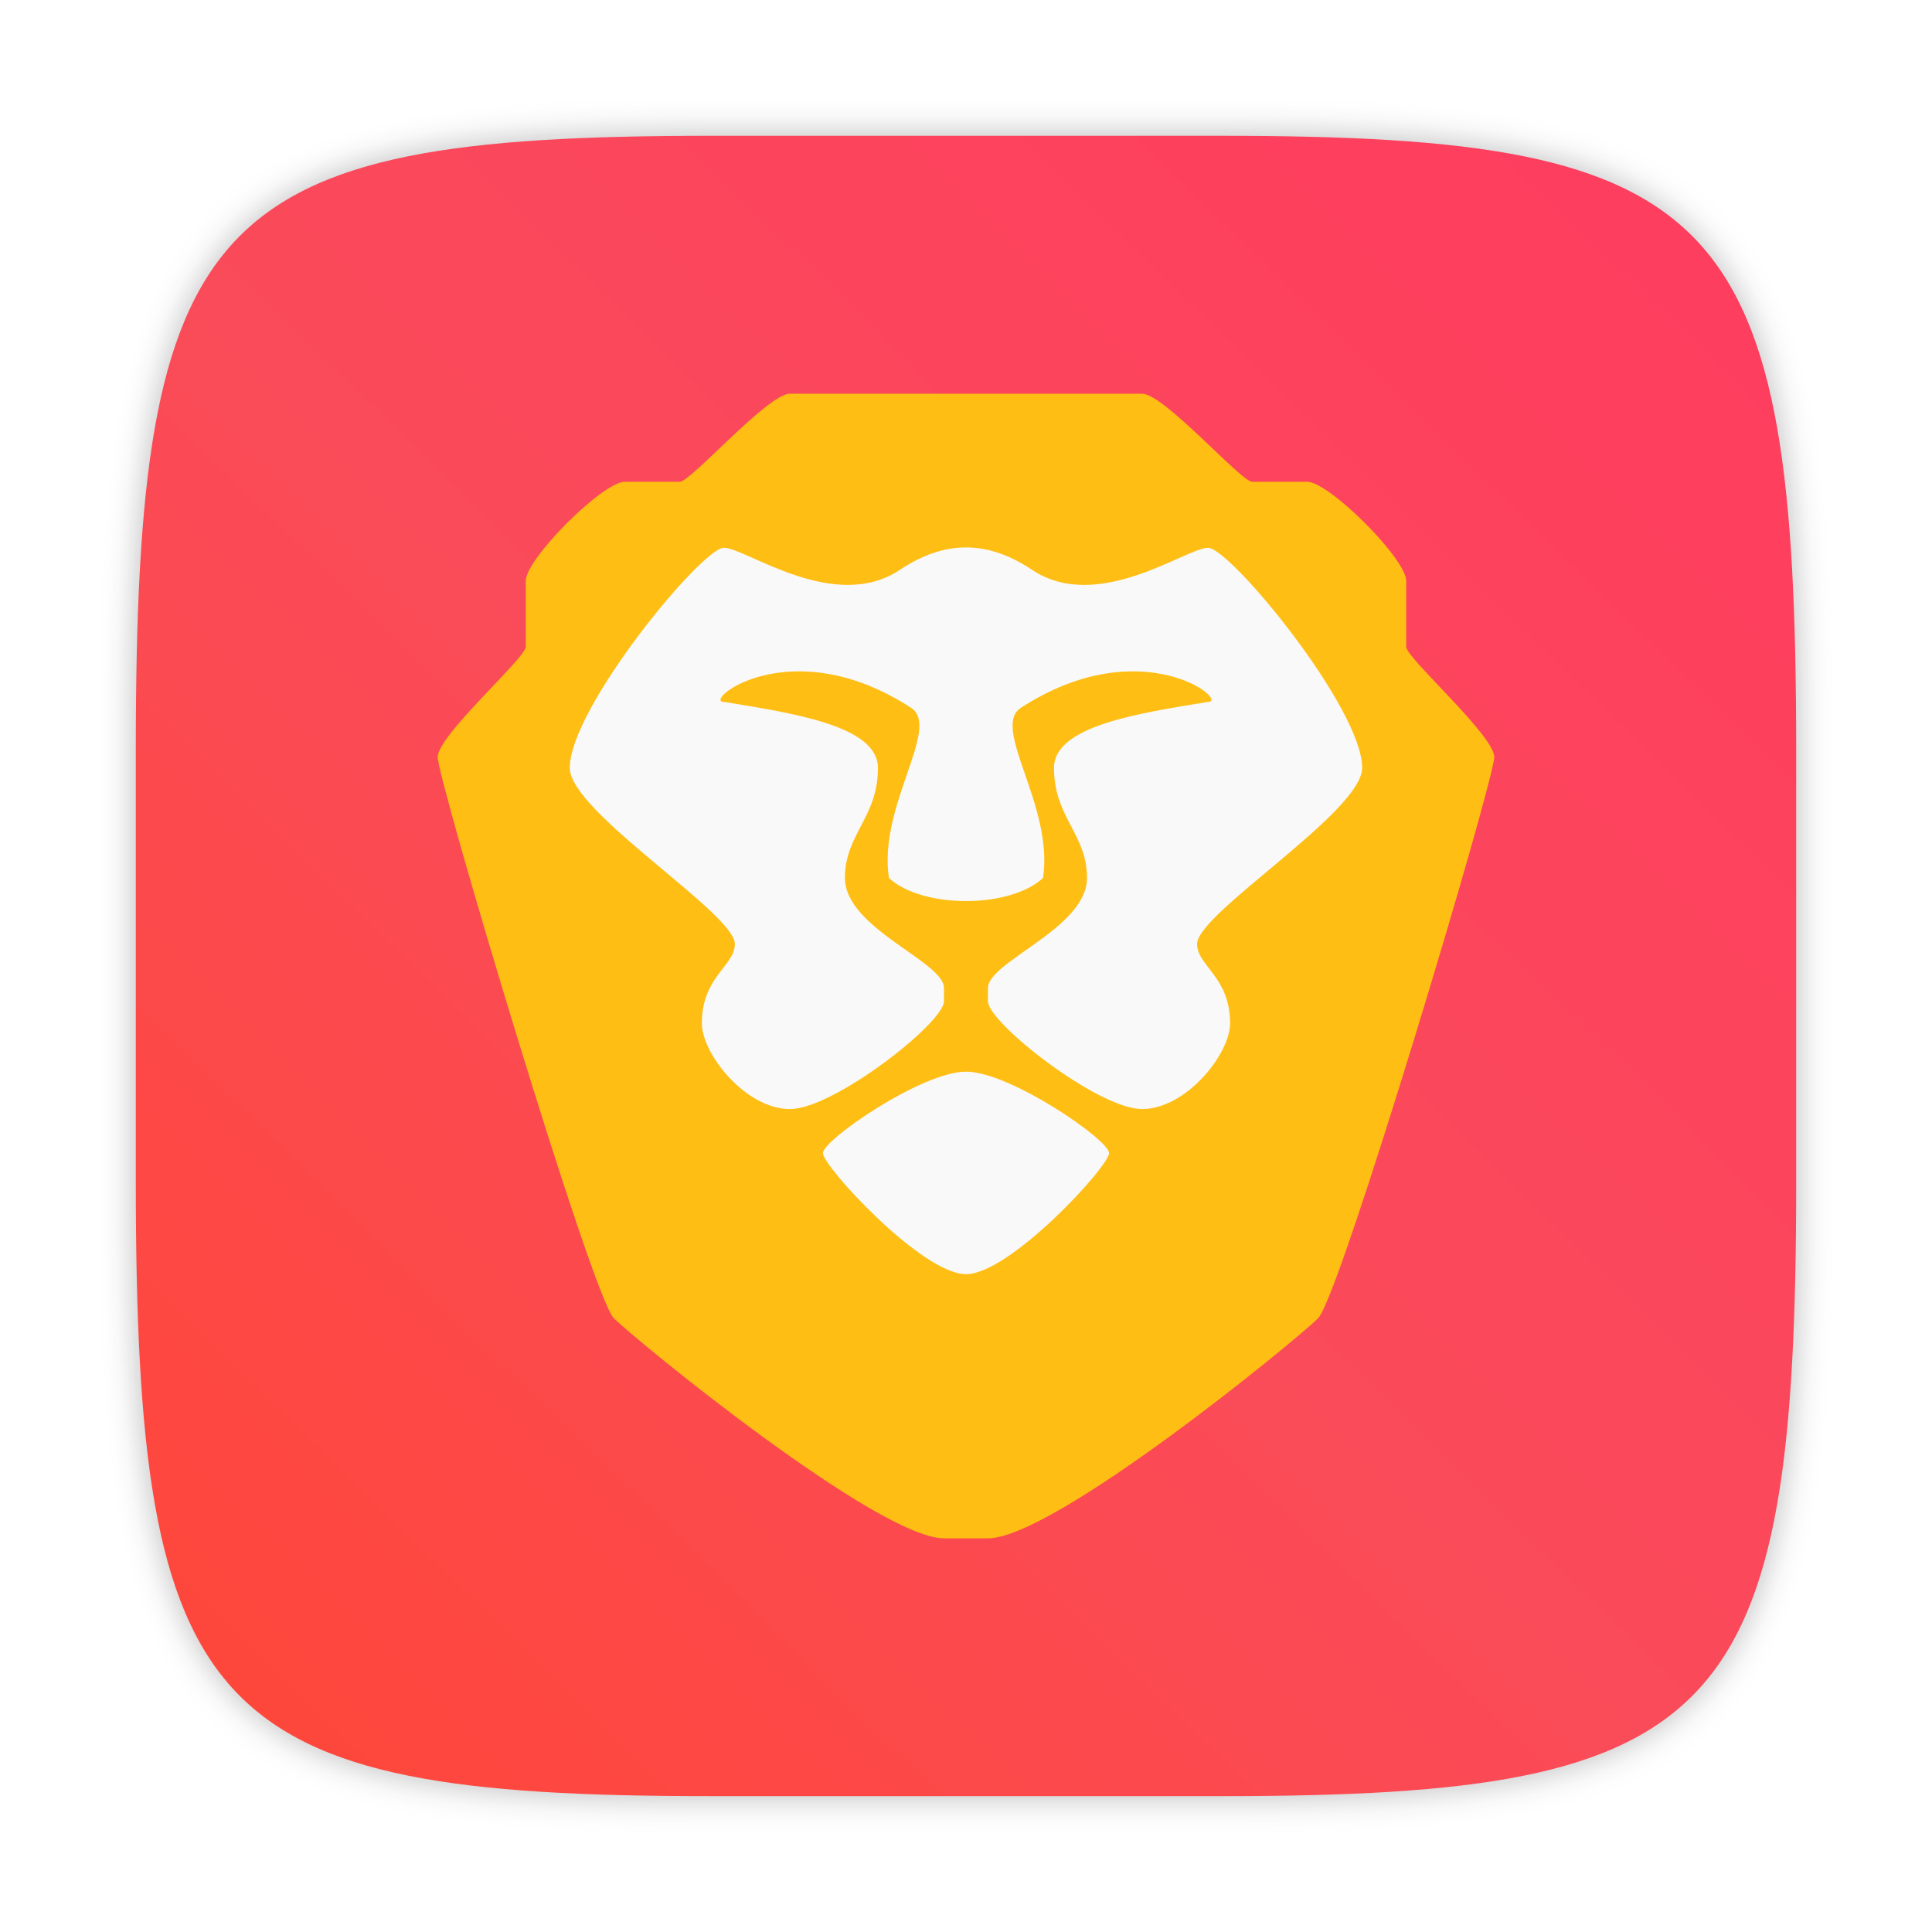
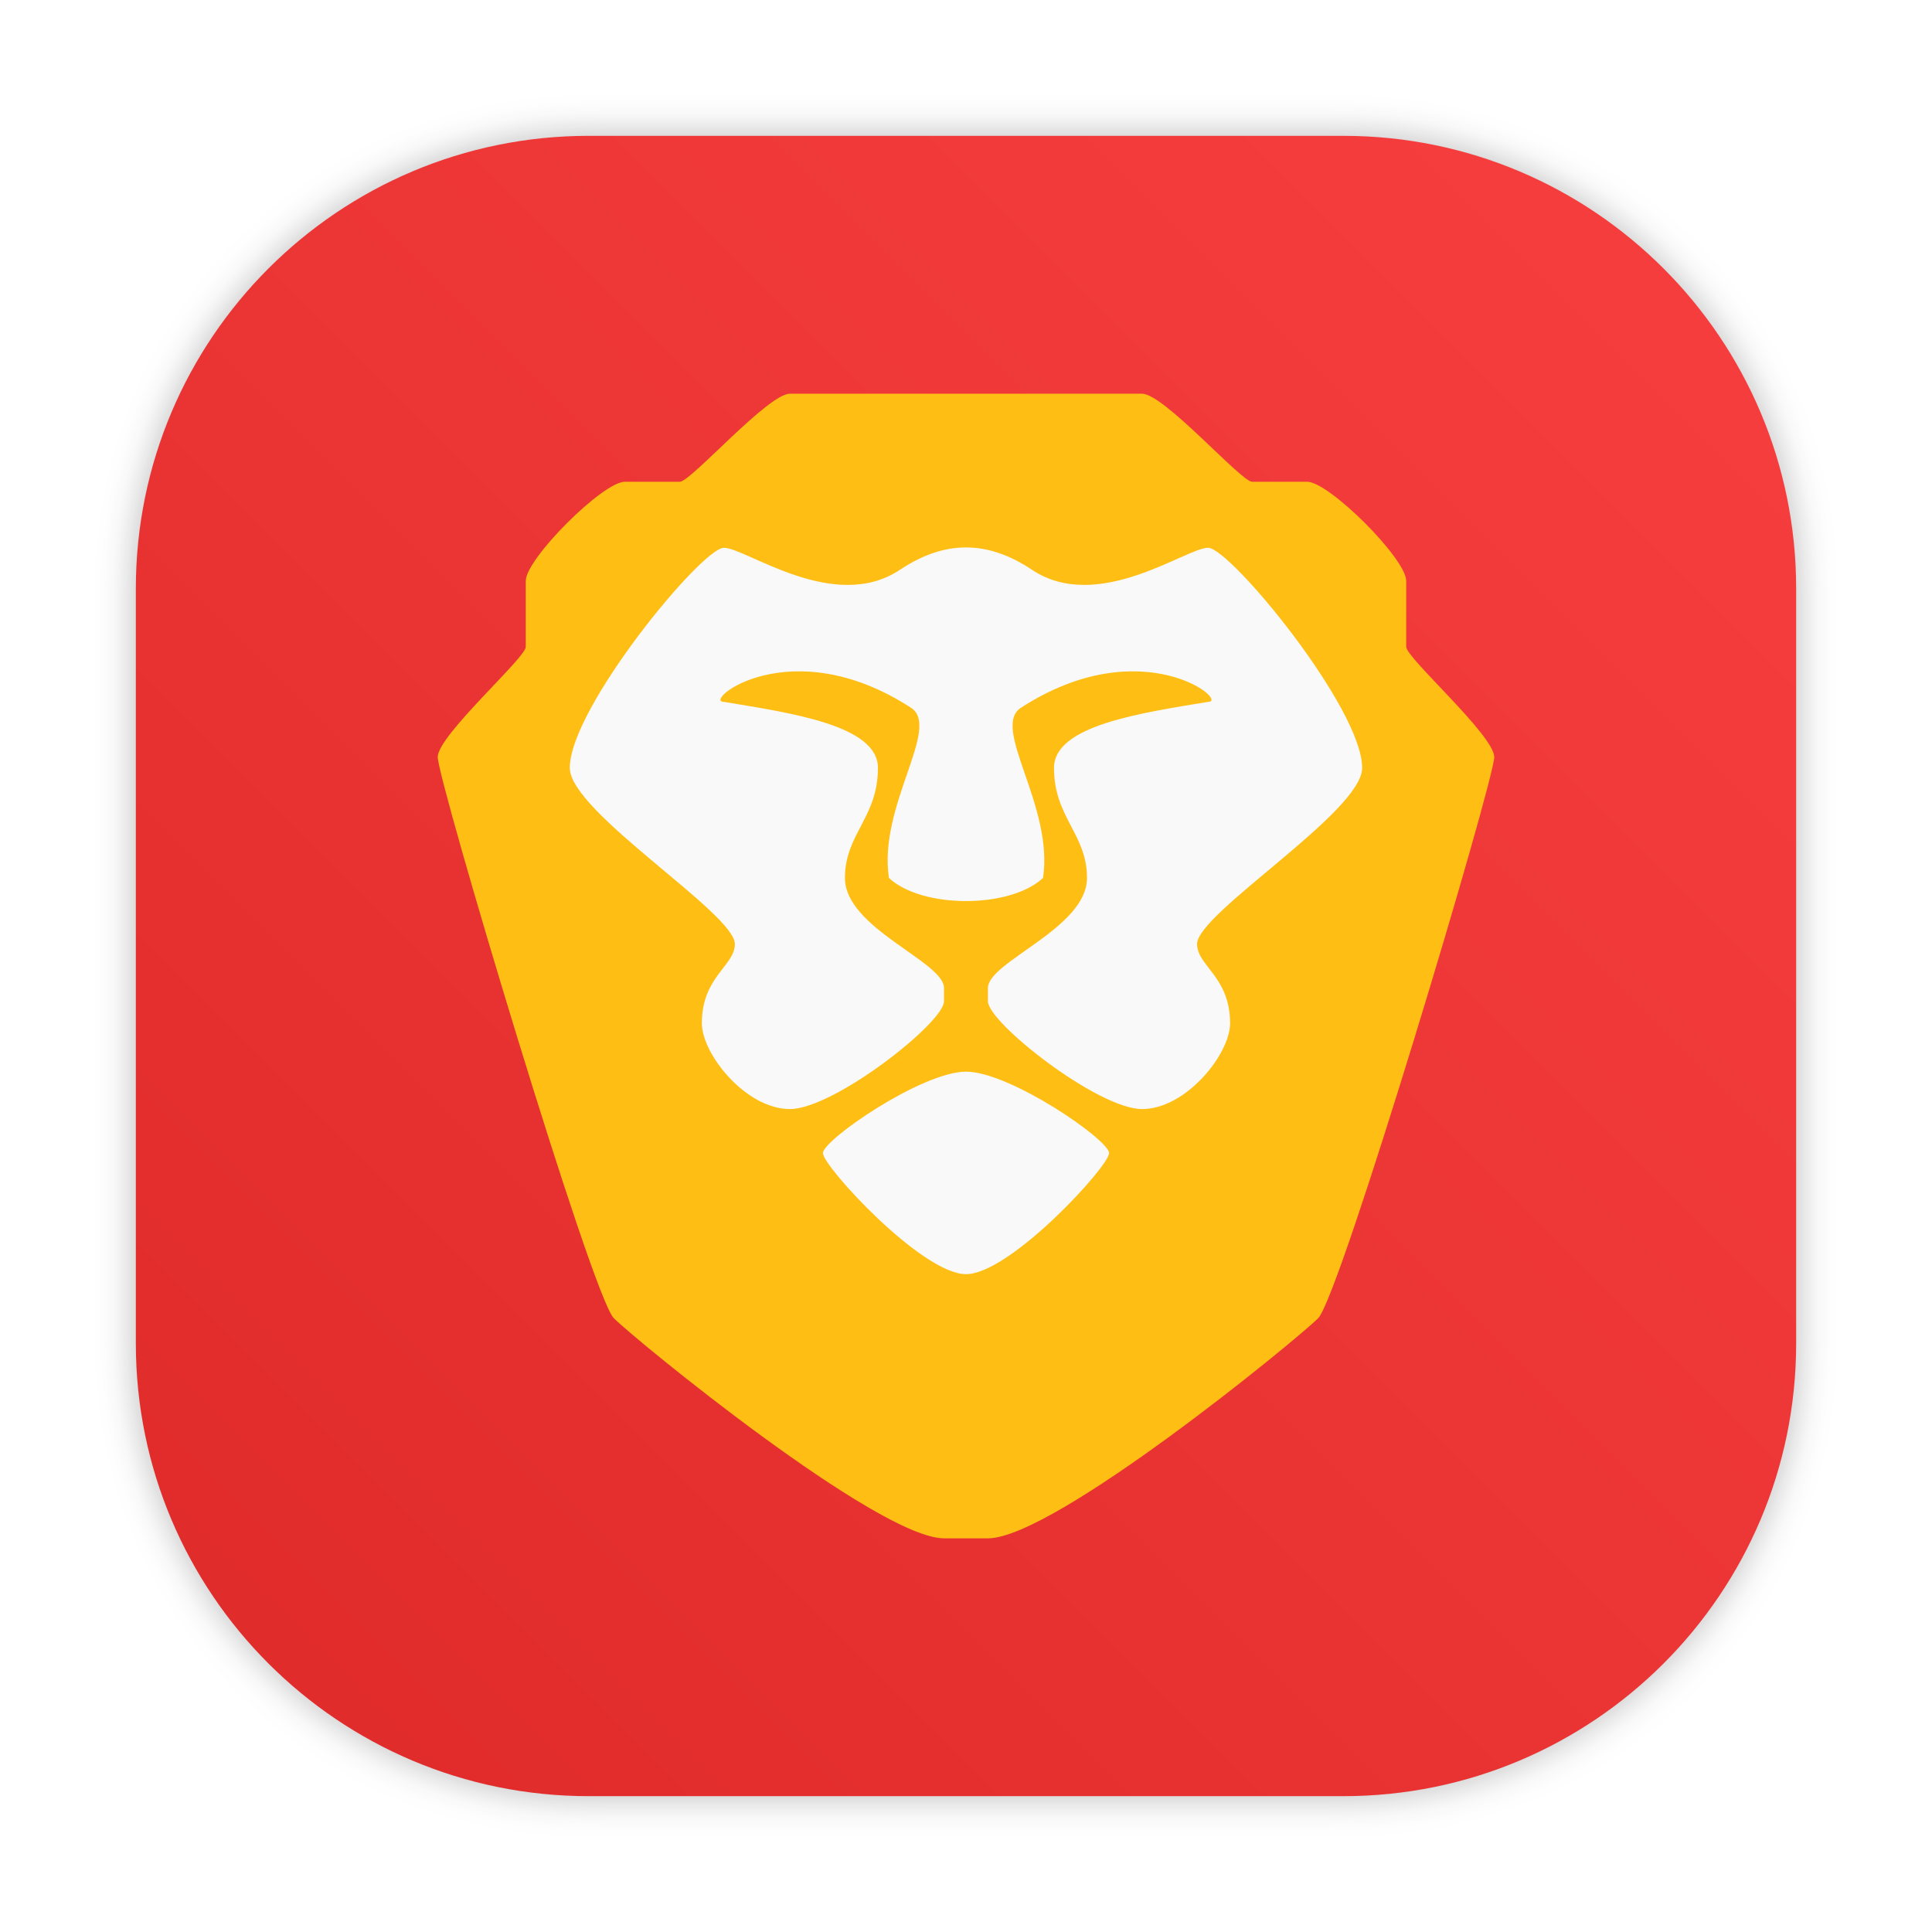
<svg xmlns="http://www.w3.org/2000/svg" width="64" height="64" version="1.1">
  <defs>
    <linearGradient id="b-3" x1="399.57" x2="399.57" y1="545.8" y2="517.8" gradientTransform="matrix(2.1429 0 0 2.1429 -963.59 -1143.3)" gradientUnits="userSpaceOnUse">
      <stop stop-color="#3889e9" offset="0" />
      <stop stop-color="#5ea5fb" offset="1" />
    </linearGradient>
    <style type="text/css" />
    <linearGradient id="linearGradient927" x1="39.034" x2="-7.745" y1="24.542" y2="71.322" gradientTransform="matrix(2.0044,0,0,2.0044,123.77,261.85)" gradientUnits="userSpaceOnUse">
      <stop stop-color="#ffbe14" offset="0" />
      <stop stop-color="#ff8214" offset="1" />
    </linearGradient>
    <style type="text/css" />
    <style type="text/css" />
-     <filter id="filter2761-7" x="-.024" y="-.024" width="1.048" height="1.048" color-interpolation-filters="sRGB">
-       <feGaussianBlur stdDeviation="0.146" />
+     <filter id="filter1057" x="-.027" y="-.027" width="1.054" height="1.054" color-interpolation-filters="sRGB">
+       <feGaussianBlur stdDeviation="0.619" />
    </filter>
-     <linearGradient id="linearGradient4673" x1="1.438" x2="15.644" y1="15.601" y2="1.108" gradientTransform="matrix(3.7796 0 0 3.7796 -.0032125 .81133)" gradientUnits="userSpaceOnUse">
-       <stop stop-color="#ff4637" offset="0" />
-       <stop stop-color="#fa4b5a" offset=".477" />
-       <stop stop-color="#ff3c5f" offset="1" />
+     <linearGradient id="linearGradient1053" x1="-127" x2="-72" y1="60" y2="5" gradientTransform="translate(131.5 -.51)" gradientUnits="userSpaceOnUse">
+       <stop stop-color="#df2a2a" offset="0" />
+       <stop stop-color="#f83f3f" offset="1" />
    </linearGradient>
  </defs>
-   <path transform="matrix(3.7796 0 0 3.7796 -.0032124 .53085)" d="m10.709 1.05c4.405 0 5.035 0.673 5.035 5.388v3.776c0 4.715-0.63 5.388-5.035 5.388h-4.483c-4.405 0-5.035-0.673-5.035-5.388v-3.776c0-4.715 0.63-5.388 5.035-5.388z" enable-background="new" fill="#141414" filter="url(#filter2761-7)" opacity=".3" />
-   <path d="m40.473 4.499c16.649 0 19.028 2.543 19.028 20.364v14.272c0 17.822-2.379 20.364-19.028 20.364h-16.945c-16.649 0-19.029-2.543-19.029-20.364v-14.272c0-17.822 2.379-20.364 19.029-20.364z" enable-background="new" fill="url(#linearGradient4673)" stroke-width="3.78" />
+   <rect x="4.5" y="4.5" width="55" height="55" ry="15" fill="#141414" filter="url(#filter1057)" opacity=".3" stroke-linecap="round" stroke-width="2.744" />
+   <rect x="4.5" y="4.5" width="55" height="55" ry="15" fill="url(#linearGradient1053)" stroke-linecap="round" stroke-width="2.744" />
  <g transform="translate(-137.22 -35.254)" fill="#5e4aa6">
    <g image-rendering="optimizeSpeed">
      <circle cx="-1248.6" cy="-1241.1" r="0" />
      <g transform="matrix(3.7796,0,0,3.7796,-6.9956e-4,6.044e-4)" stroke-width=".265">
        <circle cx="-330.35" cy="-328.38" r="0" />
        <circle cx="-330.35" cy="-328.38" r="0" />
        <circle cx="-352.63" cy="-336.84" r="0" />
      </g>
      <circle cx="-1248.6" cy="-1241.1" r="0" />
    </g>
    <g transform="translate(92.643 .35997)" image-rendering="optimizeSpeed">
      <circle cx="-1248.6" cy="-1241.1" r="0" />
      <g transform="matrix(3.7796,0,0,3.7796,-6.9956e-4,6.044e-4)" stroke-width=".265">
        <circle cx="-330.35" cy="-328.38" r="0" />
        <circle cx="-330.35" cy="-328.38" r="0" />
        <circle cx="-352.63" cy="-336.84" r="0" />
      </g>
      <circle cx="-1248.6" cy="-1241.1" r="0" />
    </g>
    <circle cx="-1152.9" cy="-1242.3" r="0" />
  </g>
  <circle cx="-105.21" cy="-3.71" r="0" fill="url(#b-3)" stroke-width="1.571" />
  <circle cx="-1179.3" cy="-1268.3" r="0" fill="#5e4aa6" />
  <circle cx="-1173.6" cy="-1229.2" r="0" fill="#5e4aa6" image-rendering="optimizeSpeed" />
  <g transform="translate(171.85 7.9683)">
    <g transform="translate(1,1)">
      <g opacity=".1">
    </g>
    </g>
  </g>
  <g transform="matrix(.7 0 0 .7 9.5998 9.6)" stroke-width="1.19">
    <path d="m23.667 4.917c-1.042 0-4.688 4.167-5.208 4.167h-2.604c-1.042 0-4.688 3.646-4.688 4.688v3.125c0 0.521-4.144 4.167-4.167 5.208-0.023 1.042 7.292 25.521 8.333 26.562 1.042 1.042 12.5 10.417 15.625 10.417h2.083c3.125 0 14.583-9.375 15.625-10.417 1.042-1.042 8.354-25.521 8.333-26.562-0.023-1.035-4.167-4.688-4.167-5.208v-3.125c0-1.042-3.646-4.688-4.688-4.688h-2.604c-0.521 0-4.167-4.167-5.208-4.167z" fill="url(#linearGradient927)" />
    <path d="m32 12.192c-1.038 0-2.071 0.356-3.125 1.058-3.125 2.083-7.292-1.042-8.333-1.042-1.042 0-7.292 7.59-7.292 10.417 0 2.083 7.812 6.875 7.812 8.333 0 1.042-1.562 1.542-1.562 3.752 0 1.456 2.083 4.06 4.167 4.06 2.083 0 7.296-4.09 7.292-5.102v-0.627c0-1.25-4.688-2.825-4.688-5.208 0-2.083 1.562-2.854 1.562-5.208 0-2.025-4.167-2.604-7.292-3.125-1.042 0 3.125-3.427 8.854 0.277 1.45 0.938-1.562 4.644-1.042 8.056 0.781 0.729 2.215 1.094 3.646 1.094 1.433 0 2.865-0.365 3.646-1.094 0.521-3.413-2.492-7.119-1.042-8.056 5.729-3.704 9.896-0.277 8.854-0.277-3.125 0.521-7.292 1.1-7.292 3.125 0 2.354 1.562 3.125 1.562 5.208 0 2.383-4.688 3.958-4.688 5.208v0.627c-0.004 1.012 5.208 5.102 7.292 5.102 2.083 0 4.167-2.604 4.167-4.06 0-2.208-1.562-2.71-1.562-3.752 0-1.458 7.812-6.25 7.812-8.333 0-2.827-6.25-10.417-7.292-10.417s-5.208 3.125-8.333 1.042c-1.054-0.702-2.083-1.058-3.125-1.058zm0 24.808c-2.083 0-6.771 3.229-6.771 3.854s4.688 5.729 6.771 5.729 6.771-5.104 6.771-5.729-4.688-3.854-6.771-3.854z" fill="#f9f9f9" />
  </g>
-   <circle cx="-1080" cy="-1247.9" r="0" fill="#5e4aa6" />
-   <circle cx="19.546" cy="17.545" r="0" fill="#5e4aa6" fill-rule="evenodd" />
+   <g fill="#5e4aa6">
+     <circle cx="-1080" cy="-1247.9" r="0" />
+     <circle cx="19.546" cy="17.545" r="0" fill-rule="evenodd" />
+     <g transform="translate(-66.881 -15.741)">
+       <circle cx="-1158.1" cy="-1246" r="0" />
+       <circle cx="-1157.3" cy="-1267.7" r="0" />
+       <circle cx="-57.756" cy="-2.183" r="0" fill-rule="evenodd" />
+       <g transform="translate(-72.958)">
+         <circle cx="-1248.7" cy="-1241.6" r="0" />
+         <circle cx="-1140.3" cy="-1301.8" r="0" />
+         <circle cx="-1158.1" cy="-1246" r="0" />
+       </g>
+       <circle cx="-1230.3" cy="-1267.7" r="0" />
+       <circle cx="-130.71" cy="-2.183" r="0" fill-rule="evenodd" />
+     </g>
+   </g>
</svg>
